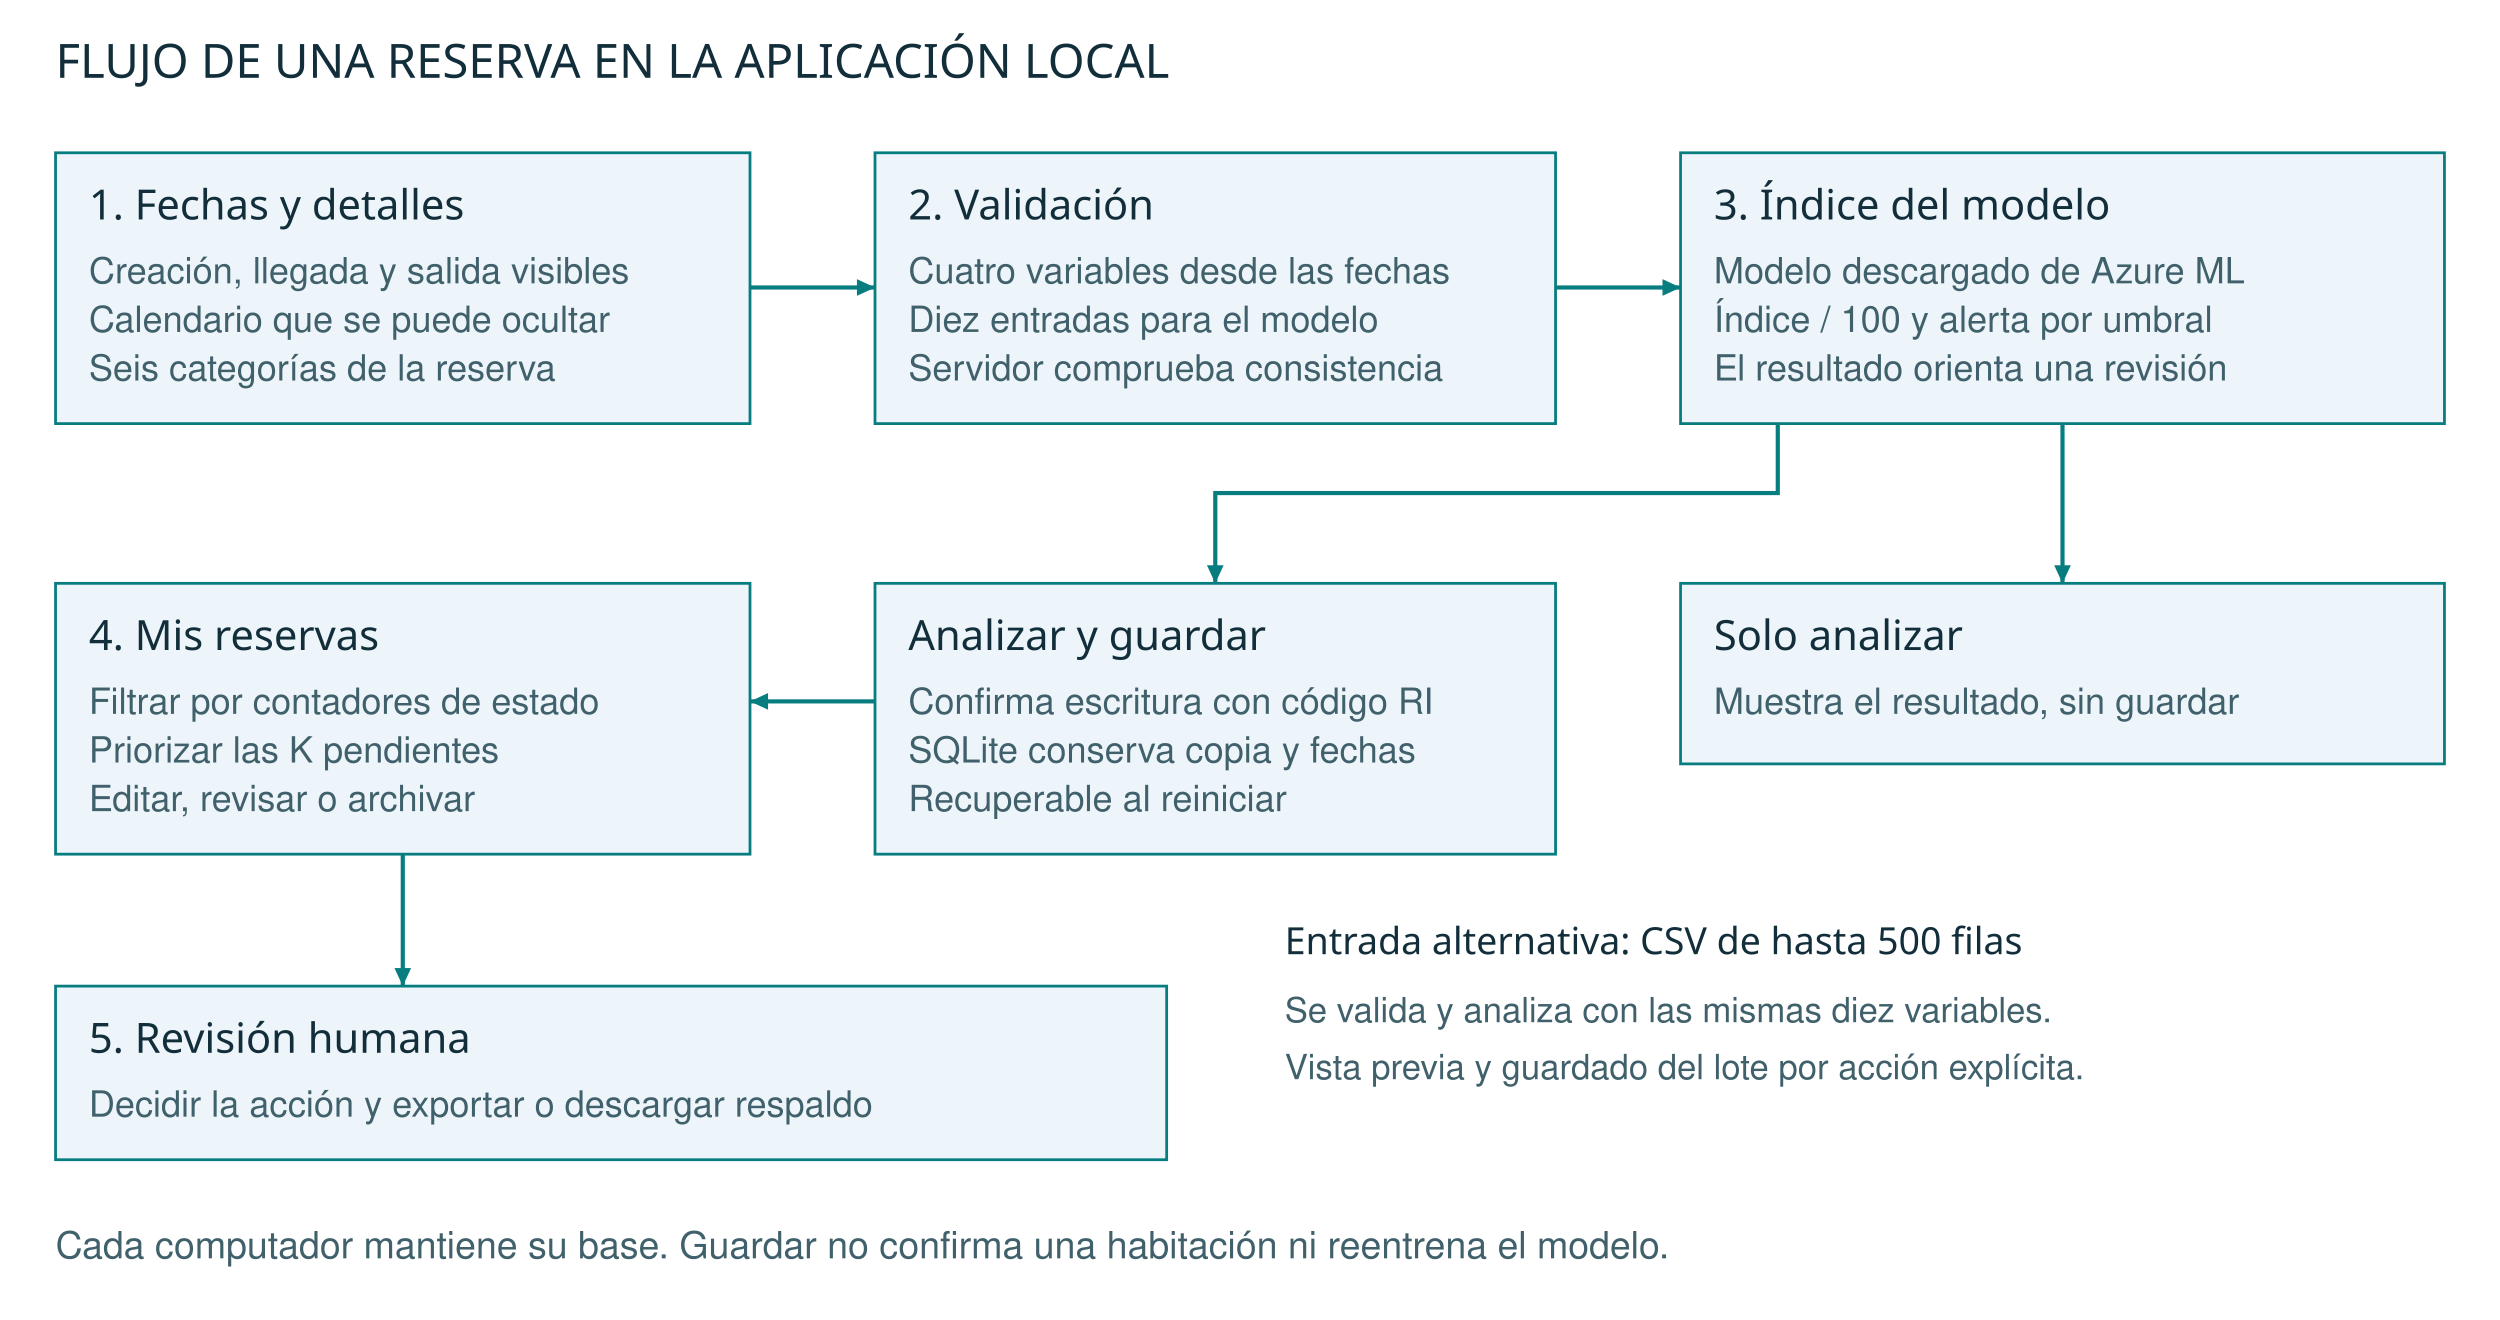
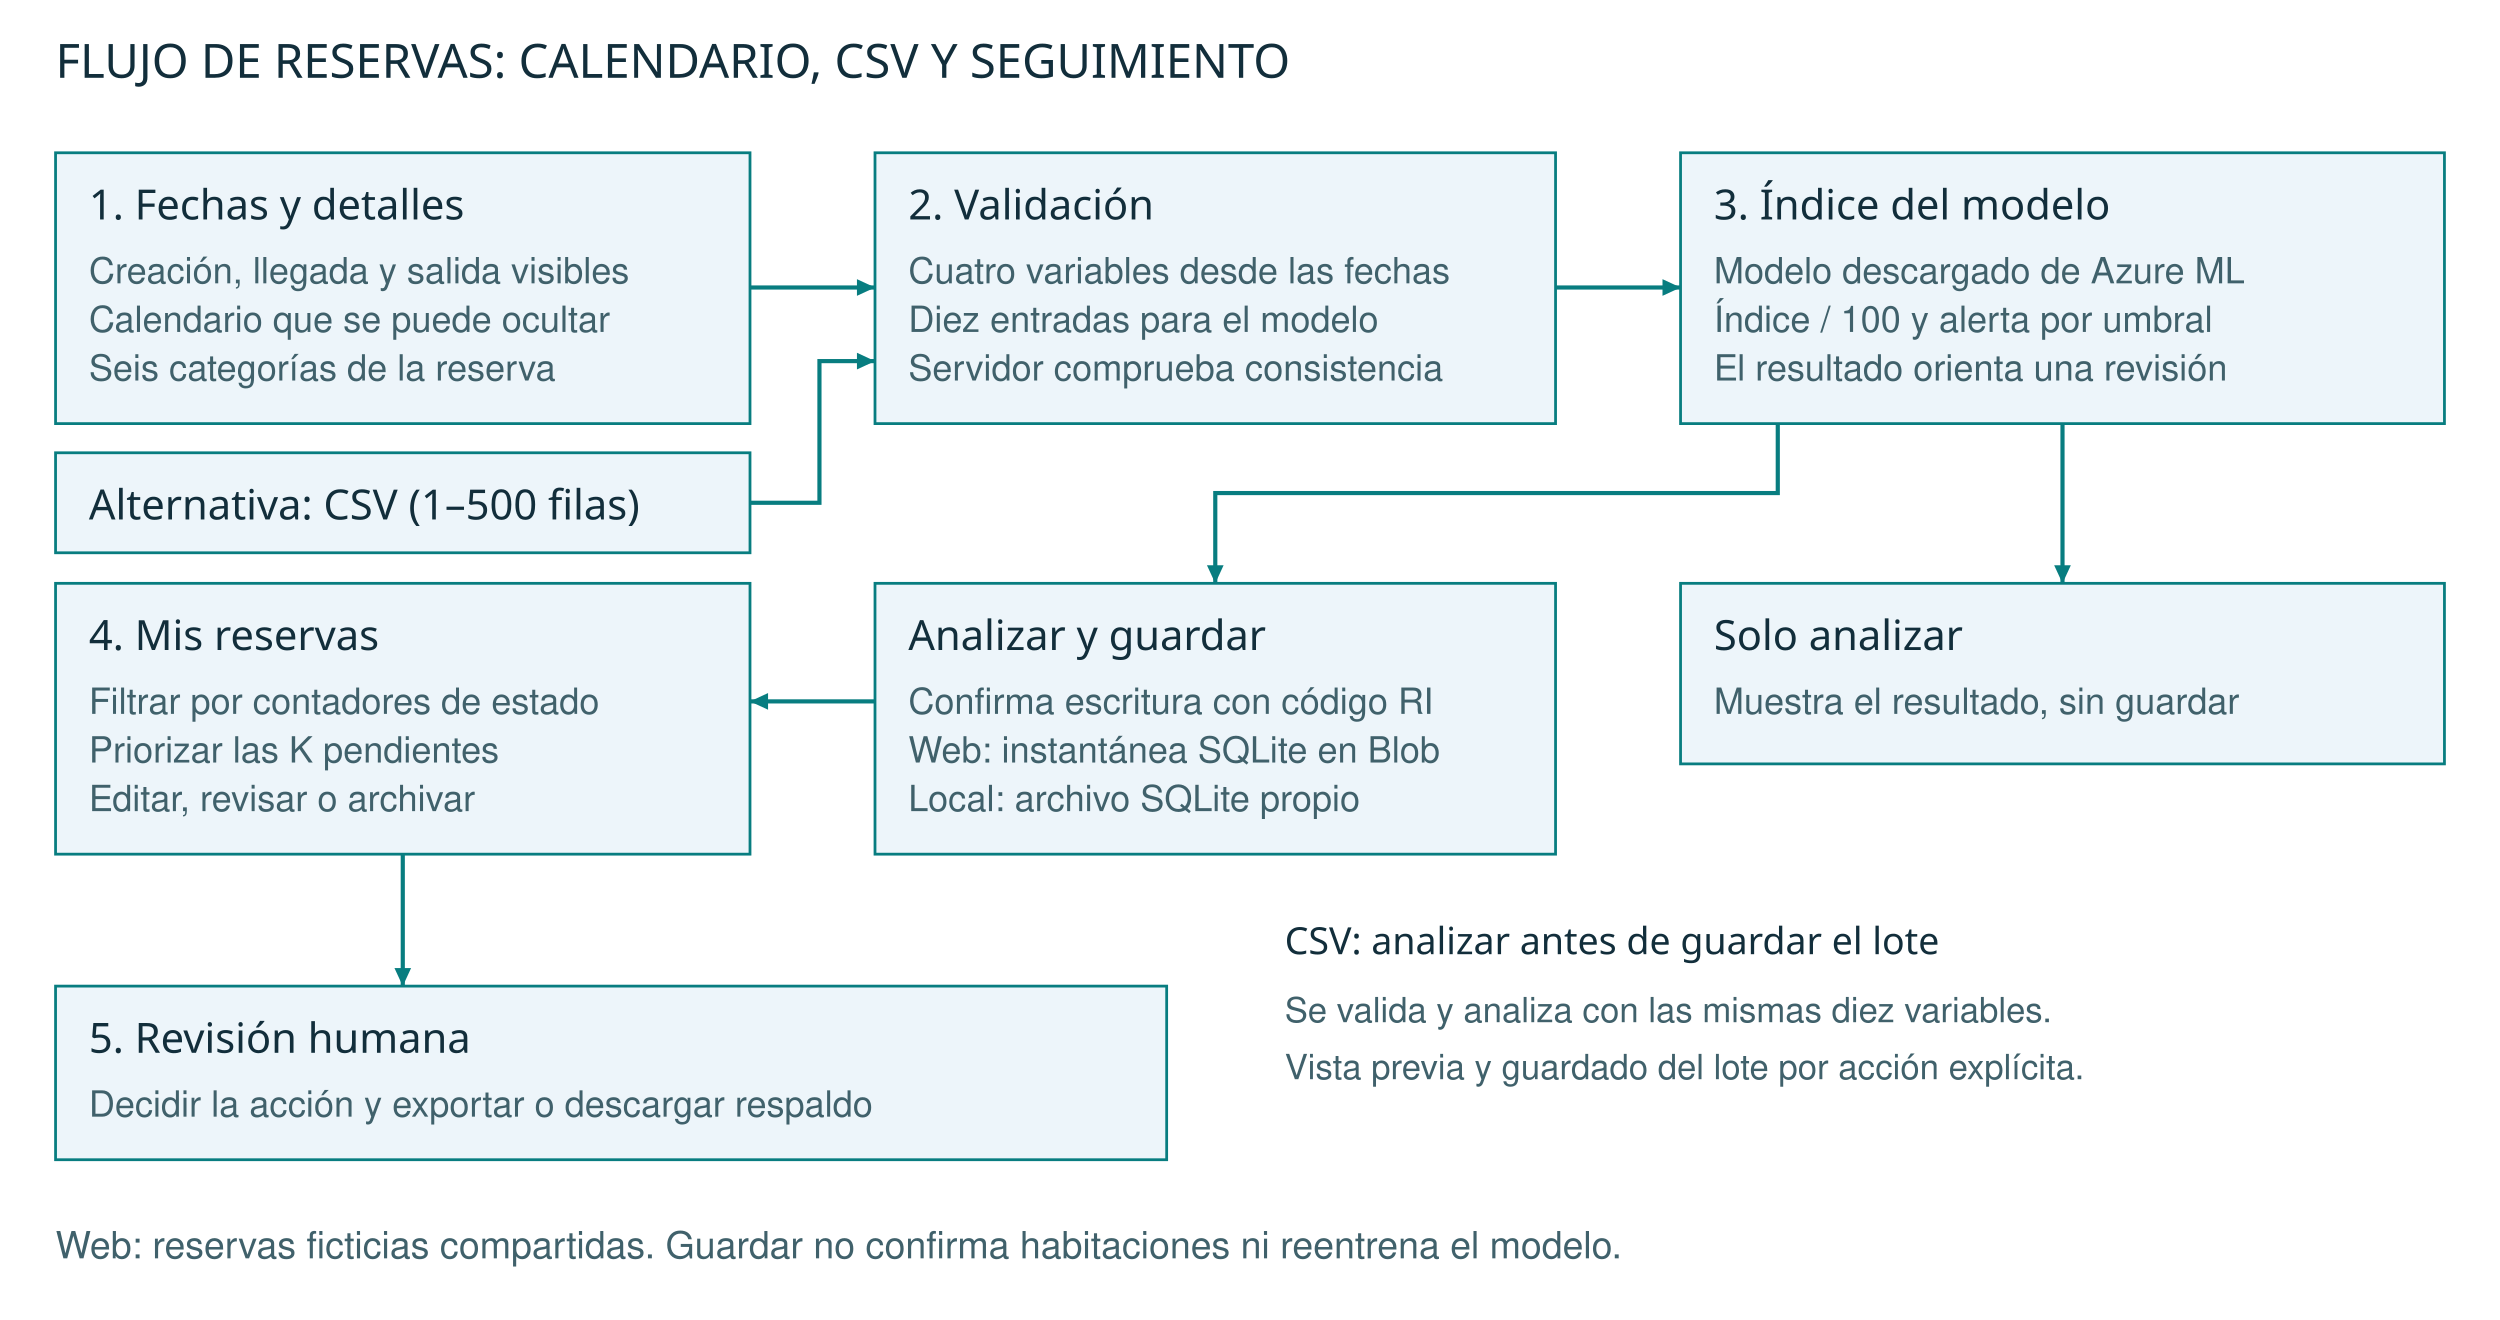
<svg xmlns="http://www.w3.org/2000/svg" width="1800" height="950" preserveAspectRatio="xMinYMin meet" viewBox="0 0 1800 950" version="1.0" fill-rule="evenodd">
  <clipPath id="clip">
    <rect x="0" y="0" width="1800" height="950" />
  </clipPath>
  <g id="group" transform="scale(1,-1) translate(0,-950)" style="clip-path: url(#clip)">
    <g transform="">
      <rect x="0" y="0" width="1800" height="950" style="stroke: none; stroke-linecap: butt; stroke-width: 1; fill: rgb(100%,100%,100%); fill-rule: evenodd;" />
-       <text x="40" y="894" style="font-family: Helvetica-Bold; font-size: 34px;fill: rgb(7%,18%,23%); stroke:none;" transform="translate(0,1788) scale(1,-1)">FLUJO DE UNA RESERVA EN LA APLICACIÓN LOCAL</text>
+       <text x="40" y="894" style="font-family: Helvetica-Bold; font-size: 34px;fill: rgb(7%,18%,23%); stroke:none;" transform="translate(0,1788) scale(1,-1)">FLUJO DE RESERVAS: CALENDARIO, CSV Y SEGUIMIENTO</text>
      <rect x="40" y="645" width="500" height="195" rx="14" ry="0" style="stroke: rgb(3%,49%,50%); stroke-linecap: butt; stroke-width: 2; fill: rgb(93%,96%,98%); fill-rule: evenodd;" />
      <text x="64" y="792" style="font-family: Helvetica-Bold; font-size: 30px;fill: rgb(7%,18%,23%); stroke:none;" transform="translate(0,1584) scale(1,-1)">1. Fechas y detalles</text>
      <text x="64" y="746" style="font-family: Helvetica; font-size: 26px;fill: rgb(25%,38%,42%); stroke:none;" transform="translate(0,1492) scale(1,-1)">Creación, llegada y salida visibles</text>
      <text x="64" y="711" style="font-family: Helvetica; font-size: 26px;fill: rgb(25%,38%,42%); stroke:none;" transform="translate(0,1422) scale(1,-1)">Calendario que se puede ocultar</text>
      <text x="64" y="676" style="font-family: Helvetica; font-size: 26px;fill: rgb(25%,38%,42%); stroke:none;" transform="translate(0,1352) scale(1,-1)">Seis categorías de la reserva</text>
      <rect x="630" y="645" width="490" height="195" rx="14" ry="0" style="stroke: rgb(3%,49%,50%); stroke-linecap: butt; stroke-width: 2; fill: rgb(93%,96%,98%); fill-rule: evenodd;" />
      <text x="654" y="792" style="font-family: Helvetica-Bold; font-size: 30px;fill: rgb(7%,18%,23%); stroke:none;" transform="translate(0,1584) scale(1,-1)">2. Validación</text>
      <text x="654" y="746" style="font-family: Helvetica; font-size: 26px;fill: rgb(25%,38%,42%); stroke:none;" transform="translate(0,1492) scale(1,-1)">Cuatro variables desde las fechas</text>
      <text x="654" y="711" style="font-family: Helvetica; font-size: 26px;fill: rgb(25%,38%,42%); stroke:none;" transform="translate(0,1422) scale(1,-1)">Diez entradas para el modelo</text>
      <text x="654" y="676" style="font-family: Helvetica; font-size: 26px;fill: rgb(25%,38%,42%); stroke:none;" transform="translate(0,1352) scale(1,-1)">Servidor comprueba consistencia</text>
      <rect x="1210" y="645" width="550" height="195" rx="14" ry="0" style="stroke: rgb(3%,49%,50%); stroke-linecap: butt; stroke-width: 2; fill: rgb(93%,96%,98%); fill-rule: evenodd;" />
      <text x="1234" y="792" style="font-family: Helvetica-Bold; font-size: 30px;fill: rgb(7%,18%,23%); stroke:none;" transform="translate(0,1584) scale(1,-1)">3. Índice del modelo</text>
      <text x="1234" y="746" style="font-family: Helvetica; font-size: 26px;fill: rgb(25%,38%,42%); stroke:none;" transform="translate(0,1492) scale(1,-1)">Modelo descargado de Azure ML</text>
      <text x="1234" y="711" style="font-family: Helvetica; font-size: 26px;fill: rgb(25%,38%,42%); stroke:none;" transform="translate(0,1422) scale(1,-1)">Índice / 100 y alerta por umbral</text>
      <text x="1234" y="676" style="font-family: Helvetica; font-size: 26px;fill: rgb(25%,38%,42%); stroke:none;" transform="translate(0,1352) scale(1,-1)">El resultado orienta una revisión</text>
      <polyline points="540 743, 630 743" style="stroke: rgb(3%,49%,50%); stroke-linecap: butt; stroke-width: 3; fill: None; fill-rule: evenodd;" />
      <polygon points="630 743, 617 737, 617 749" style="stroke: none; stroke-linecap: butt; stroke-width: 1; fill: rgb(3%,49%,50%); fill-rule: evenodd;" />
      <polyline points="1120 743, 1210 743" style="stroke: rgb(3%,49%,50%); stroke-linecap: butt; stroke-width: 3; fill: None; fill-rule: evenodd;" />
      <polygon points="1210 743, 1197 737, 1197 749" style="stroke: none; stroke-linecap: butt; stroke-width: 1; fill: rgb(3%,49%,50%); fill-rule: evenodd;" />
+       <rect x="40" y="552" width="500" height="72" rx="14" ry="0" style="stroke: rgb(3%,49%,50%); stroke-linecap: butt; stroke-width: 2; fill: rgb(93%,96%,98%); fill-rule: evenodd;" />
+       <text x="64" y="576" style="font-family: Helvetica-Bold; font-size: 30px;fill: rgb(7%,18%,23%); stroke:none;" transform="translate(0,1152) scale(1,-1)">Alternativa: CSV (1–500 filas)</text>
+       <polyline points="540 588, 590 588, 590 690, 630 690" style="stroke: rgb(3%,49%,50%); stroke-linecap: butt; stroke-width: 3; fill: None; fill-rule: evenodd;" />
+       <polygon points="630 690, 617 684, 617 696" style="stroke: none; stroke-linecap: butt; stroke-width: 1; fill: rgb(3%,49%,50%); fill-rule: evenodd;" />
      <rect x="1210" y="400" width="550" height="130" rx="14" ry="0" style="stroke: rgb(3%,49%,50%); stroke-linecap: butt; stroke-width: 2; fill: rgb(93%,96%,98%); fill-rule: evenodd;" />
      <text x="1234" y="482" style="font-family: Helvetica-Bold; font-size: 30px;fill: rgb(7%,18%,23%); stroke:none;" transform="translate(0,964) scale(1,-1)">Solo analizar</text>
      <text x="1234" y="436" style="font-family: Helvetica; font-size: 26px;fill: rgb(25%,38%,42%); stroke:none;" transform="translate(0,872) scale(1,-1)">Muestra el resultado, sin guardar</text>
      <polyline points="1485 645, 1485 530" style="stroke: rgb(3%,49%,50%); stroke-linecap: butt; stroke-width: 3; fill: None; fill-rule: evenodd;" />
      <polygon points="1485 530, 1479 543, 1491 543" style="stroke: none; stroke-linecap: butt; stroke-width: 1; fill: rgb(3%,49%,50%); fill-rule: evenodd;" />
      <rect x="630" y="335" width="490" height="195" rx="14" ry="0" style="stroke: rgb(3%,49%,50%); stroke-linecap: butt; stroke-width: 2; fill: rgb(93%,96%,98%); fill-rule: evenodd;" />
      <text x="654" y="482" style="font-family: Helvetica-Bold; font-size: 30px;fill: rgb(7%,18%,23%); stroke:none;" transform="translate(0,964) scale(1,-1)">Analizar y guardar</text>
      <text x="654" y="436" style="font-family: Helvetica; font-size: 26px;fill: rgb(25%,38%,42%); stroke:none;" transform="translate(0,872) scale(1,-1)">Confirma escritura con código RI</text>
-       <text x="654" y="401" style="font-family: Helvetica; font-size: 26px;fill: rgb(25%,38%,42%); stroke:none;" transform="translate(0,802) scale(1,-1)">SQLite conserva copia y fechas</text>
-       <text x="654" y="366" style="font-family: Helvetica; font-size: 26px;fill: rgb(25%,38%,42%); stroke:none;" transform="translate(0,732) scale(1,-1)">Recuperable al reiniciar</text>
+       <text x="654" y="401" style="font-family: Helvetica; font-size: 26px;fill: rgb(25%,38%,42%); stroke:none;" transform="translate(0,802) scale(1,-1)">Web: instantánea SQLite en Blob</text>
+       <text x="654" y="366" style="font-family: Helvetica; font-size: 26px;fill: rgb(25%,38%,42%); stroke:none;" transform="translate(0,732) scale(1,-1)">Local: archivo SQLite propio</text>
      <polyline points="1280 645, 1280 595, 875 595, 875 530" style="stroke: rgb(3%,49%,50%); stroke-linecap: butt; stroke-width: 3; fill: None; fill-rule: evenodd;" />
      <polygon points="875 530, 869 543, 881 543" style="stroke: none; stroke-linecap: butt; stroke-width: 1; fill: rgb(3%,49%,50%); fill-rule: evenodd;" />
      <rect x="40" y="335" width="500" height="195" rx="14" ry="0" style="stroke: rgb(3%,49%,50%); stroke-linecap: butt; stroke-width: 2; fill: rgb(93%,96%,98%); fill-rule: evenodd;" />
      <text x="64" y="482" style="font-family: Helvetica-Bold; font-size: 30px;fill: rgb(7%,18%,23%); stroke:none;" transform="translate(0,964) scale(1,-1)">4. Mis reservas</text>
      <text x="64" y="436" style="font-family: Helvetica; font-size: 26px;fill: rgb(25%,38%,42%); stroke:none;" transform="translate(0,872) scale(1,-1)">Filtrar por contadores de estado</text>
      <text x="64" y="401" style="font-family: Helvetica; font-size: 26px;fill: rgb(25%,38%,42%); stroke:none;" transform="translate(0,802) scale(1,-1)">Priorizar las K pendientes</text>
      <text x="64" y="366" style="font-family: Helvetica; font-size: 26px;fill: rgb(25%,38%,42%); stroke:none;" transform="translate(0,732) scale(1,-1)">Editar, revisar o archivar</text>
      <polyline points="630 445, 540 445" style="stroke: rgb(3%,49%,50%); stroke-linecap: butt; stroke-width: 3; fill: None; fill-rule: evenodd;" />
      <polygon points="540 445, 553 451, 553 439" style="stroke: none; stroke-linecap: butt; stroke-width: 1; fill: rgb(3%,49%,50%); fill-rule: evenodd;" />
      <rect x="40" y="115" width="800" height="125" rx="14" ry="0" style="stroke: rgb(3%,49%,50%); stroke-linecap: butt; stroke-width: 2; fill: rgb(93%,96%,98%); fill-rule: evenodd;" />
      <text x="64" y="192" style="font-family: Helvetica-Bold; font-size: 30px;fill: rgb(7%,18%,23%); stroke:none;" transform="translate(0,384) scale(1,-1)">5. Revisión humana</text>
      <text x="64" y="146" style="font-family: Helvetica; font-size: 26px;fill: rgb(25%,38%,42%); stroke:none;" transform="translate(0,292) scale(1,-1)">Decidir la acción y exportar o descargar respaldo</text>
      <polyline points="290 335, 290 240" style="stroke: rgb(3%,49%,50%); stroke-linecap: butt; stroke-width: 3; fill: None; fill-rule: evenodd;" />
      <polygon points="290 240, 284 253, 296 253" style="stroke: none; stroke-linecap: butt; stroke-width: 1; fill: rgb(3%,49%,50%); fill-rule: evenodd;" />
-       <text x="925" y="263" style="font-family: Helvetica-Bold; font-size: 27px;fill: rgb(7%,18%,23%); stroke:none;" transform="translate(0,526) scale(1,-1)">Entrada alternativa: CSV de hasta 500 filas</text>
+       <text x="925" y="263" style="font-family: Helvetica-Bold; font-size: 27px;fill: rgb(7%,18%,23%); stroke:none;" transform="translate(0,526) scale(1,-1)">CSV: analizar antes de guardar el lote</text>
      <text x="925" y="214" style="font-family: Helvetica; font-size: 25px;fill: rgb(25%,38%,42%); stroke:none;" transform="translate(0,428) scale(1,-1)">Se valida y analiza con las mismas diez variables.</text>
      <text x="925" y="173" style="font-family: Helvetica; font-size: 25px;fill: rgb(25%,38%,42%); stroke:none;" transform="translate(0,346) scale(1,-1)">Vista previa y guardado del lote por acción explícita.</text>
-       <text x="40" y="44" style="font-family: Helvetica; font-size: 27px;fill: rgb(25%,38%,42%); stroke:none;" transform="translate(0,88) scale(1,-1)">Cada computador mantiene su base. Guardar no confirma una habitación ni reentrena el modelo.</text>
+       <text x="40" y="44" style="font-family: Helvetica; font-size: 27px;fill: rgb(25%,38%,42%); stroke:none;" transform="translate(0,88) scale(1,-1)">Web: reservas ficticias compartidas. Guardar no confirma habitaciones ni reentrena el modelo.</text>
    </g>
  </g>
</svg>
